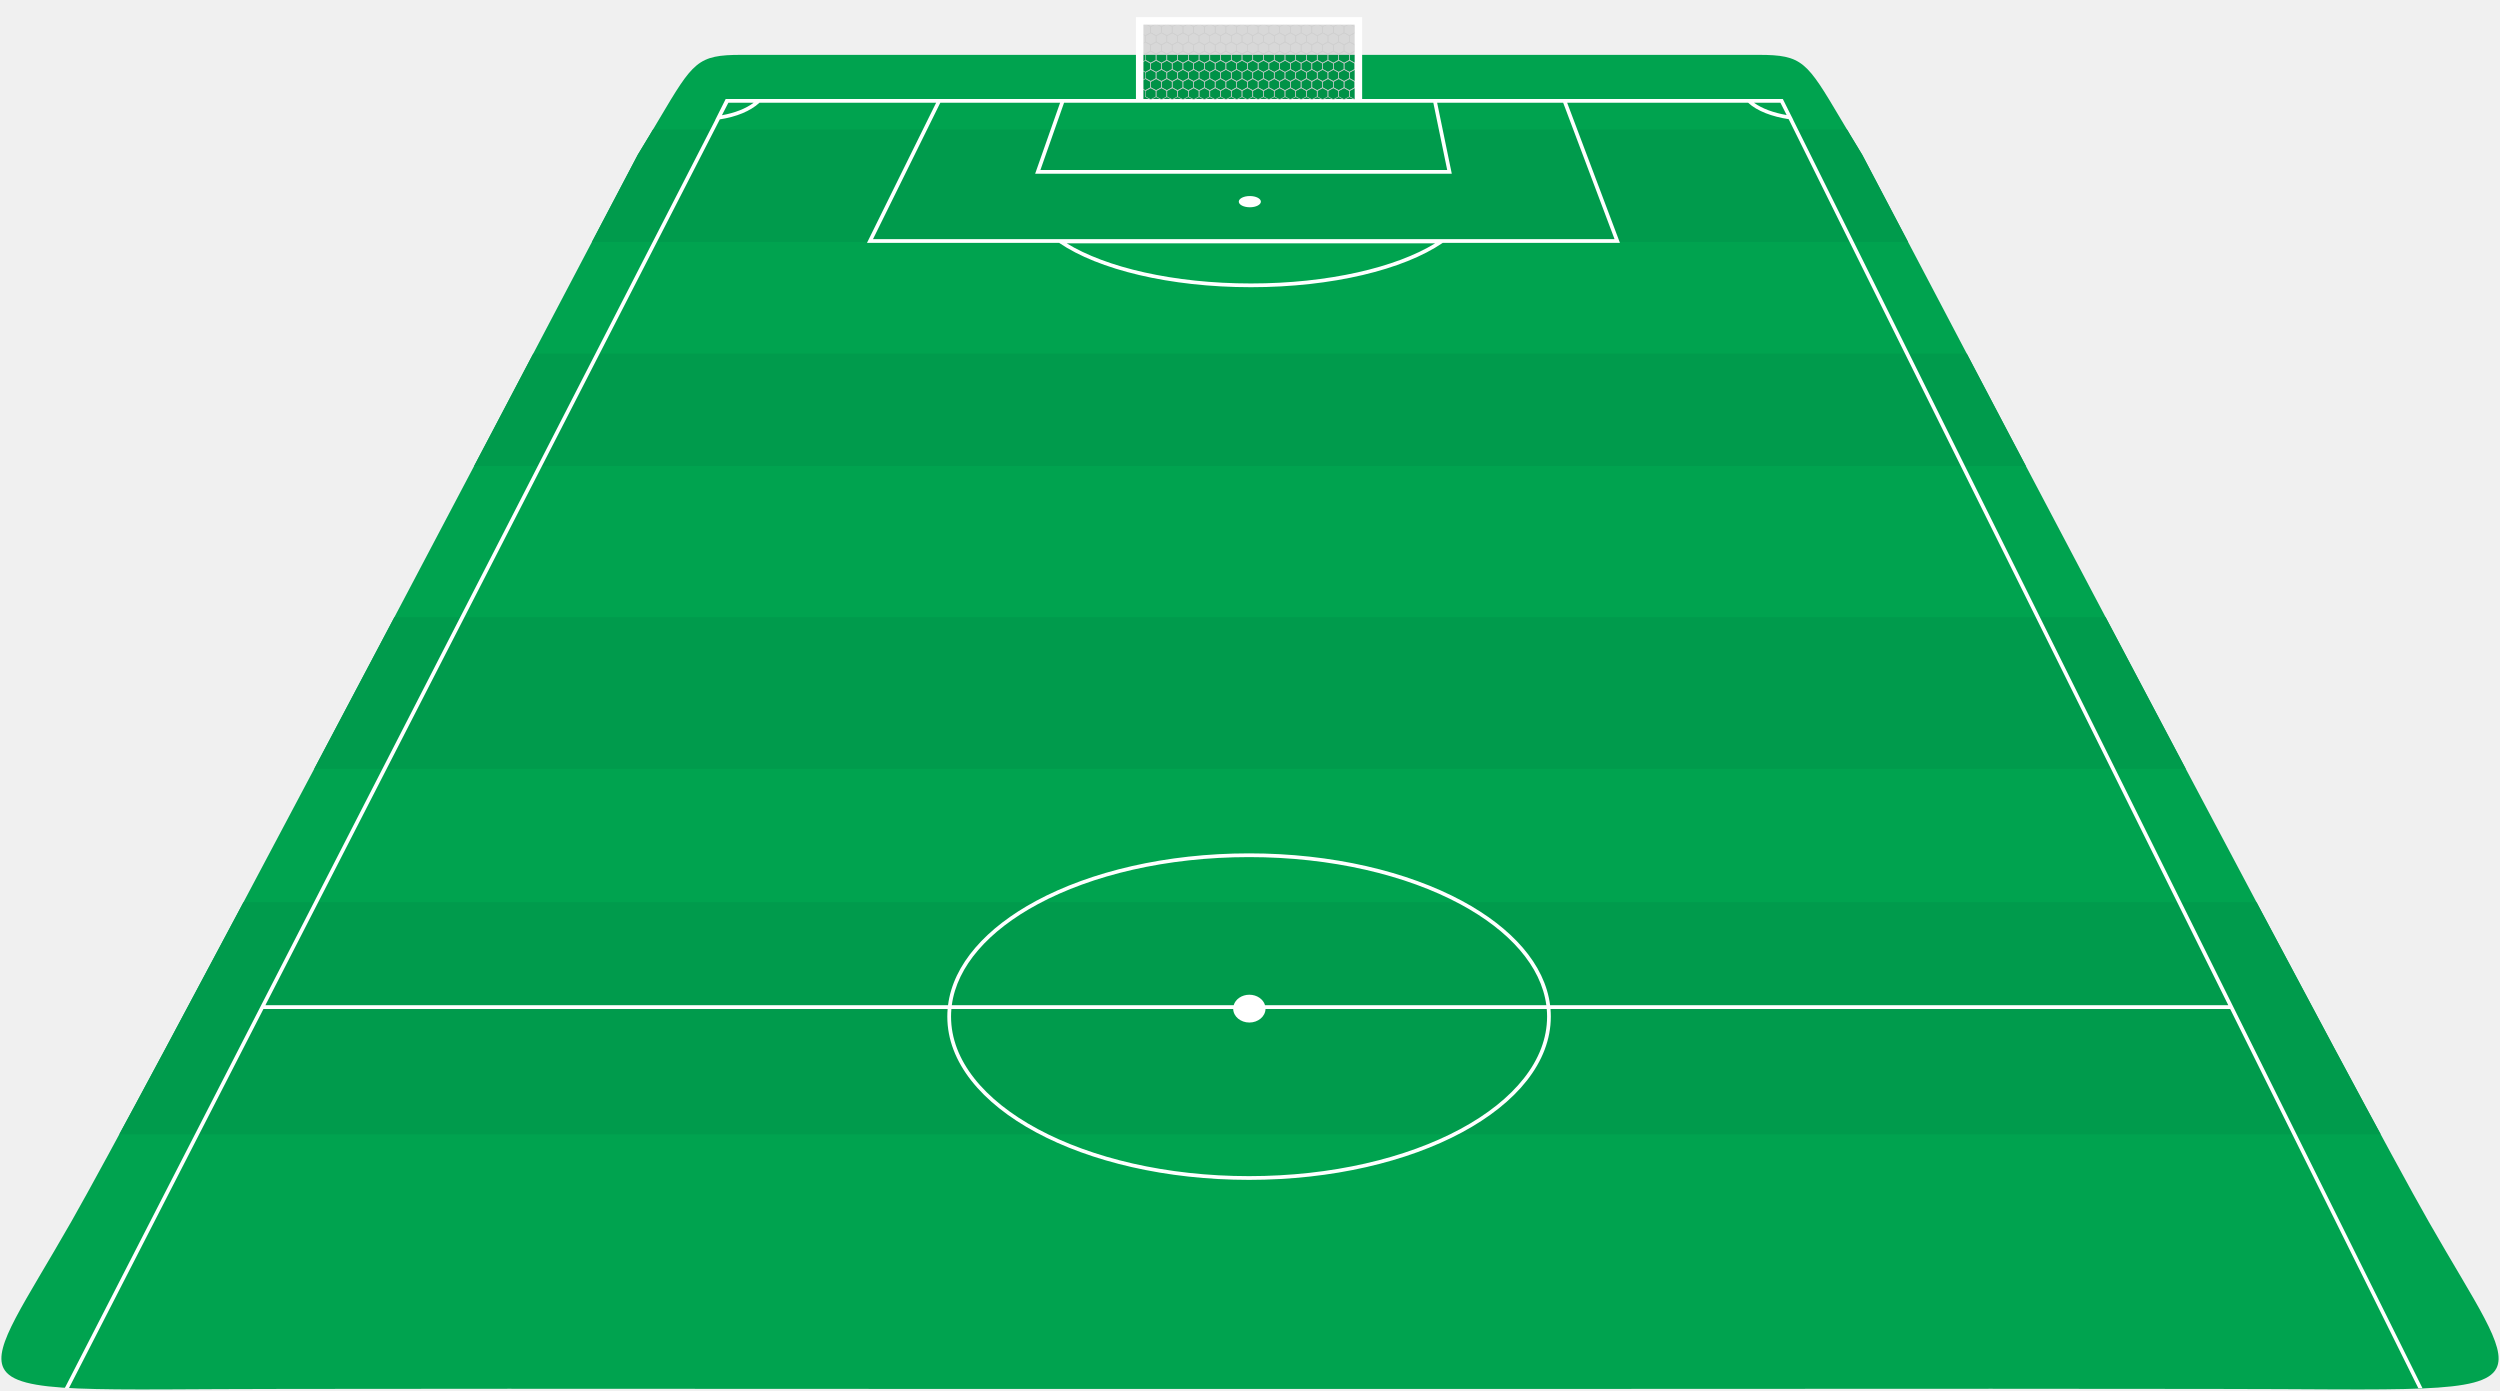
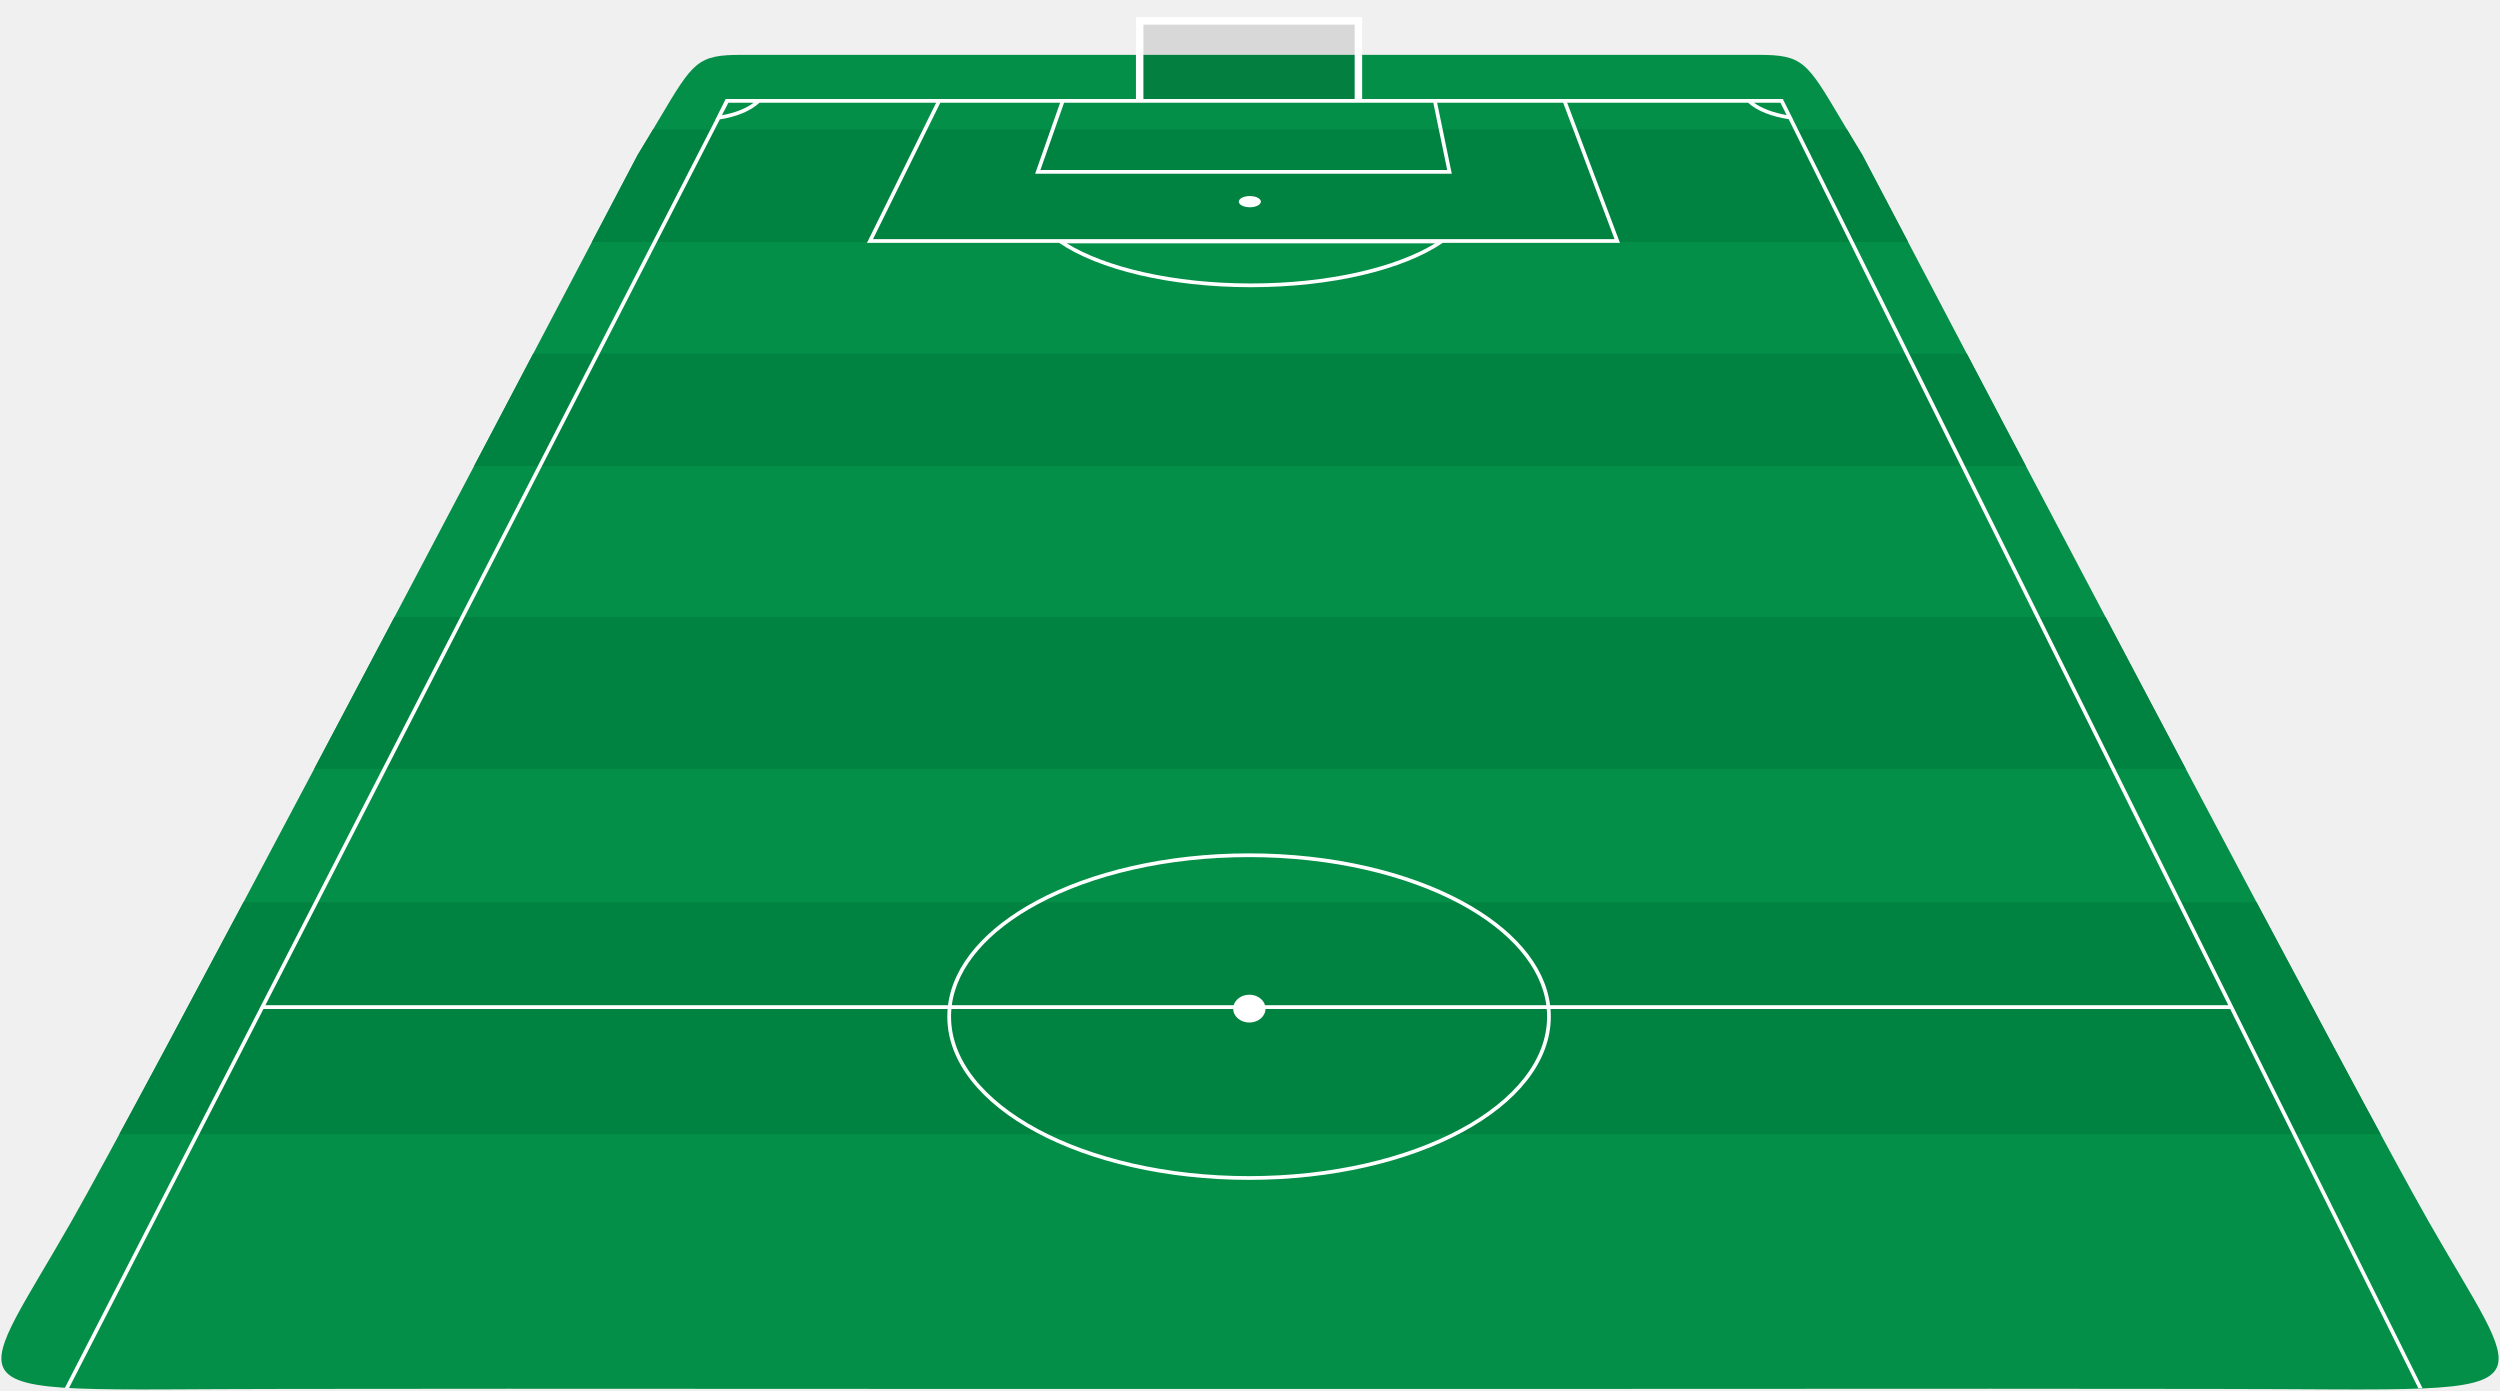
<svg xmlns="http://www.w3.org/2000/svg" width="1338" height="744" viewBox="0 0 1338 744" fill="none">
-   <path fill-rule="evenodd" clip-rule="evenodd" d="M1.872 732.216C-3.839 720.778 12.866 698.148 38.22 653.719C74.323 590.457 255.334 246.778 341.326 82.846C345.82 75.504 349.587 69.159 352.841 63.678C371.08 32.96 373.217 29.36 396.846 29.36H669H941.154C964.782 29.36 966.92 32.96 985.159 63.678C988.413 69.159 992.18 75.504 996.674 82.846C1082.67 246.778 1263.68 590.457 1299.78 653.719C1325.13 698.148 1341.84 720.778 1336.13 732.216C1329.03 746.43 1287.32 743.36 1184.57 743.36C1116.22 743.224 1023.78 743.27 922.009 743.32C841.107 743.36 754.302 743.403 669 743.36C583.698 743.403 496.893 743.36 415.99 743.32C314.216 743.27 221.782 743.224 153.431 743.36C50.682 743.36 8.968 746.43 1.872 732.216Z" fill="#00A34F" />
+   <path fill-rule="evenodd" clip-rule="evenodd" d="M1.872 732.216C-3.839 720.778 12.866 698.148 38.22 653.719C74.323 590.457 255.334 246.778 341.326 82.846C345.82 75.504 349.587 69.159 352.841 63.678C371.08 32.96 373.217 29.36 396.846 29.36H669H941.154C964.782 29.36 966.92 32.96 985.159 63.678C988.413 69.159 992.18 75.504 996.674 82.846C1082.67 246.778 1263.68 590.457 1299.78 653.719C1325.13 698.148 1341.84 720.778 1336.13 732.216C1329.03 746.43 1287.32 743.36 1184.57 743.36C1116.22 743.224 1023.78 743.27 922.009 743.32C841.107 743.36 754.302 743.403 669 743.36C583.698 743.403 496.893 743.36 415.99 743.32C314.216 743.27 221.782 743.224 153.431 743.36C50.682 743.36 8.968 746.43 1.872 732.216Z" fill="#038f47" />
  <mask id="mask0_1503_6356" style="mask-type:alpha" maskUnits="userSpaceOnUse" x="0" y="29" width="1338" height="715">
-     <path fill-rule="evenodd" clip-rule="evenodd" d="M1.872 732.216C-3.839 720.778 12.866 698.148 38.22 653.719C74.323 590.457 255.334 246.778 341.326 82.846C345.82 75.504 349.587 69.159 352.841 63.678C371.08 32.96 373.217 29.36 396.846 29.36H669H941.154C964.782 29.36 966.92 32.96 985.159 63.678C988.413 69.159 992.18 75.504 996.674 82.846C1082.67 246.778 1263.68 590.457 1299.78 653.719C1325.13 698.148 1341.84 720.778 1336.13 732.216C1329.03 746.43 1287.32 743.36 1184.57 743.36C1116.22 743.224 1023.78 743.27 922.009 743.32C841.107 743.36 754.302 743.403 669 743.36C583.698 743.403 496.893 743.36 415.99 743.32C314.216 743.27 221.782 743.224 153.431 743.36C50.682 743.36 8.968 746.43 1.872 732.216Z" fill="#00A34F" />
+     <path fill-rule="evenodd" clip-rule="evenodd" d="M1.872 732.216C-3.839 720.778 12.866 698.148 38.22 653.719C74.323 590.457 255.334 246.778 341.326 82.846C345.82 75.504 349.587 69.159 352.841 63.678C371.08 32.96 373.217 29.36 396.846 29.36H669H941.154C964.782 29.36 966.92 32.96 985.159 63.678C988.413 69.159 992.18 75.504 996.674 82.846C1082.67 246.778 1263.68 590.457 1299.78 653.719C1325.13 698.148 1341.84 720.778 1336.13 732.216C1329.03 746.43 1287.32 743.36 1184.57 743.36C1116.22 743.224 1023.78 743.27 922.009 743.32C841.107 743.36 754.302 743.403 669 743.36C583.698 743.403 496.893 743.36 415.99 743.32C314.216 743.27 221.782 743.224 153.431 743.36C50.682 743.36 8.968 746.43 1.872 732.216Z" fill="#038f47" />
  </mask>
  <g mask="url(#mask0_1503_6356)">
-     <rect x="-23" y="483" width="1422" height="124" fill="#009B4C" />
-     <rect x="-23" y="483" width="1422" height="124" fill="#009B4C" />
-     <rect x="96" y="330.36" width="1118" height="81" fill="#009B4C" />
-     <rect x="96" y="330.36" width="1118" height="81" fill="#009B4C" />
-     <rect x="96" y="189.36" width="1118" height="60" fill="#009B4C" />
-     <rect x="96" y="189.36" width="1118" height="60" fill="#009B4C" />
-     <rect x="96" y="69.36" width="1118" height="60" fill="#009B4C" />
-     <rect x="96" y="69.36" width="1118" height="60" fill="#009B4C" />
+     <rect x="-23" y="483" width="1422" height="124" fill="#008340" />
+     <rect x="-23" y="483" width="1422" height="124" fill="#008340" />
+     <rect x="96" y="330.36" width="1118" height="81" fill="#008340" />
+     <rect x="96" y="330.36" width="1118" height="81" fill="#008340" />
+     <rect x="96" y="189.36" width="1118" height="60" fill="#008340" />
+     <rect x="96" y="189.36" width="1118" height="60" fill="#008340" />
+     <rect x="96" y="69.36" width="1118" height="60" fill="#008340" />
+     <rect x="96" y="69.36" width="1118" height="60" fill="#008340" />
  </g>
  <g clip-path="url(#clip0_1503_6356)">
    <path fill-rule="evenodd" clip-rule="evenodd" d="M388.382 52.987H389H406.067H408.538L408.525 53H502H568.063H768.748H838H933.542L933.529 52.987H936H953.5H954.114L954.121 53H954.182L957.097 58.875L958.892 62.419L959.761 64.136L959.703 64.127L1300.01 750L1301 752H1298.77H32.248H30L31.026 750L382.815 64.243L382.751 64.252L383.606 62.542L388.106 53.54L388.382 52.987ZM955.311 59.775L956.203 61.573C949.199 60.355 943.015 58.118 938.761 55H952.892L955.311 59.775ZM935.616 55C940.48 59.507 948.485 62.435 957.297 63.778L1192.59 538H829.616C826.838 516.068 809.189 496.52 782.464 482.139C753.247 466.415 712.953 456.721 668.5 456.721C624.047 456.721 583.753 466.415 554.535 482.139C527.811 496.52 510.162 516.068 507.384 538H142.028L385.244 63.889C394.048 62.535 401.624 59.493 406.452 55H501.013L464.987 128L464 130H466.23H566.868L566.937 130.047C587.814 144.271 626 153.712 669.5 153.712C713 153.712 751.186 144.271 772.063 130.047L772.132 130H864.863H867L866.247 128L838.753 55H935.616ZM389.804 55L386.38 61.673C393.287 60.441 399.173 58.137 403.337 55H389.804ZM141.002 540L33.274 750H1297.78L1193.58 540H829.827C829.942 541.356 830 542.721 830 544.094C830 568.49 811.641 590.349 782.464 606.05C753.247 621.773 712.953 631.468 668.5 631.468C624.047 631.468 583.753 621.773 554.535 606.05C525.359 590.349 507 568.49 507 544.094C507 542.721 507.058 541.356 507.173 540H141.002ZM769.161 55H836.616L864.11 128H467.217L503.243 55H567.36L554.703 91L554 93H556.12H774.958H777L776.587 91L769.161 55ZM556.823 91L569.48 55H767.119L774.545 91H556.823ZM570.885 130.221C591.833 143.116 628.116 151.712 669.5 151.712C710.884 151.712 747.167 143.116 768.115 130.221H570.885ZM674.825 107.925C674.825 109.586 672.178 110.933 668.913 110.933C665.647 110.933 663 109.586 663 107.925C663 106.265 665.647 104.918 668.913 104.918C672.178 104.918 674.825 106.265 674.825 107.925ZM555.483 483.9C529.11 498.093 512.175 517.085 509.403 538H660.26C661.204 534.768 664.605 532.376 668.655 532.376C672.705 532.376 676.106 534.768 677.05 538H827.597C824.825 517.085 807.89 498.093 781.517 483.9C752.644 468.362 712.689 458.721 668.5 458.721C624.311 458.721 584.356 468.362 555.483 483.9ZM828 544.094C828 542.723 827.939 541.357 827.819 540H677.307C677.196 544.027 673.365 547.262 668.655 547.262C663.945 547.262 660.114 544.027 660.003 540H509.181C509.061 541.357 509 542.723 509 544.094C509 567.401 526.57 588.729 555.483 604.289C584.356 619.827 624.311 629.468 668.5 629.468C712.689 629.468 752.644 619.827 781.517 604.289C810.43 588.729 828 567.401 828 544.094Z" fill="white" />
  </g>
  <mask id="mask1_1503_6356" style="mask-type:alpha" maskUnits="userSpaceOnUse" x="371" y="0" width="595" height="44">
    <path d="M371 8.36C371 3.942 374.582 0.36 379 0.36H958C962.418 0.36 966 3.942 966 8.36V43.36H371V8.36Z" fill="url(#paint0_linear_1503_6356)" />
  </mask>
  <mask id="path-32-inside-1_1503_6356" fill="white">
    <path d="M371 8.36C371 3.942 374.582 0.36 379 0.36H958C962.418 0.36 966 3.942 966 8.36V43.36H371V8.36Z" />
  </mask>
  <path opacity="0.102" d="M609 11.088L609 53.016H727.898L726.93 11.088H609Z" fill="black" />
-   <path d="M612.982 12.926L615.705 14.414V17.391L612.982 18.879L610.259 17.391V14.414L612.982 12.926ZM612.982 12.562L609.956 14.232V17.573L612.982 19.243L616.008 17.573V14.232L612.982 12.562Z" fill="#CECECE" />
-   <path d="M618.732 12.926L621.455 14.414V17.391L618.732 18.879L616.009 17.391V14.414L618.732 12.926ZM618.732 12.562L615.706 14.232V17.573L618.732 19.243L621.758 17.573V14.232L618.732 12.562Z" fill="#CECECE" />
-   <path d="M624.481 12.926L627.204 14.414V17.391L624.481 18.879L621.758 17.391V14.414L624.481 12.926ZM624.481 12.562L621.455 14.232V17.573L624.481 19.243L627.507 17.573V14.232L624.481 12.562Z" fill="#CECECE" />
-   <path d="M630.23 12.926L632.953 14.414V17.391L630.23 18.879L627.507 17.391V14.414L630.23 12.926ZM630.23 12.562L627.204 14.232V17.573L630.23 19.243L633.256 17.573V14.232L630.23 12.562Z" fill="#CECECE" />
-   <path d="M635.979 12.926L638.702 14.414V17.391L635.979 18.879L633.256 17.391V14.414L635.979 12.926ZM635.979 12.562L632.953 14.232V17.573L635.979 19.243L639.005 17.573V14.232L635.979 12.562Z" fill="#CECECE" />
-   <path d="M641.729 12.926L644.452 14.414V17.391L641.729 18.879L639.006 17.391V14.414L641.729 12.926ZM641.729 12.562L638.703 14.232V17.573L641.729 19.243L644.755 17.573V14.232L641.729 12.562Z" fill="#CECECE" />
-   <path d="M647.478 12.926L650.201 14.414V17.391L647.478 18.879L644.755 17.391V14.414L647.478 12.926ZM647.478 12.562L644.452 14.232V17.573L647.478 19.243L650.504 17.573V14.232L647.478 12.562Z" fill="#CECECE" />
-   <path d="M653.228 12.926L655.951 14.414V17.391L653.228 18.879L650.505 17.391V14.414L653.228 12.926ZM653.228 12.562L650.202 14.232V17.573L653.228 19.243L656.254 17.573V14.232L653.228 12.562Z" fill="#CECECE" />
-   <path d="M658.977 12.926L661.701 14.414V17.391L658.977 18.879L656.254 17.391V14.414L658.977 12.926ZM658.977 12.562L655.951 14.232V17.573L658.977 19.243L662.003 17.573V14.232L658.977 12.562Z" fill="#CECECE" />
-   <path d="M664.726 12.926L667.45 14.414V17.391L664.726 18.879L662.003 17.391V14.414L664.726 12.926ZM664.726 12.562L661.7 14.232V17.573L664.726 19.243L667.752 17.573V14.232L664.726 12.562Z" fill="#CECECE" />
-   <path d="M670.476 12.926L673.2 14.414V17.391L670.476 18.879L667.753 17.391V14.414L670.476 12.926ZM670.476 12.562L667.45 14.232V17.573L670.476 19.243L673.502 17.573V14.232L670.476 12.562Z" fill="#CECECE" />
-   <path d="M676.225 12.926L678.949 14.414V17.391L676.225 18.879L673.502 17.391V14.414L676.225 12.926ZM676.225 12.562L673.199 14.232V17.573L676.225 19.243L679.251 17.573V14.232L676.225 12.562Z" fill="#CECECE" />
-   <path d="M681.974 12.926L684.698 14.414V17.391L681.974 18.879L679.251 17.391V14.414L681.974 12.926ZM681.974 12.562L678.948 14.232V17.573L681.974 19.243L685 17.573V14.232L681.974 12.562Z" fill="#CECECE" />
-   <path d="M687.723 12.926L690.447 14.414V17.391L687.723 18.879L685 17.391V14.414L687.723 12.926ZM687.723 12.562L684.697 14.232V17.573L687.723 19.243L690.749 17.573V14.232L687.723 12.562Z" fill="#CECECE" />
-   <path d="M693.473 12.926L696.197 14.414V17.391L693.473 18.879L690.75 17.391V14.414L693.473 12.926ZM693.473 12.562L690.447 14.232V17.573L693.473 19.243L696.499 17.573V14.232L693.473 12.562Z" fill="#CECECE" />
-   <path d="M699.222 12.926L701.946 14.414V17.391L699.222 18.879L696.499 17.391V14.414L699.222 12.926ZM699.222 12.562L696.196 14.232V17.573L699.222 19.243L702.248 17.573V14.232L699.222 12.562Z" fill="#CECECE" />
-   <path d="M704.971 12.926L707.695 14.414V17.391L704.971 18.879L702.248 17.391V14.414L704.971 12.926ZM704.971 12.562L701.945 14.232V17.573L704.971 19.243L707.997 17.573V14.232L704.971 12.562Z" fill="#CECECE" />
-   <path d="M710.721 12.926L713.445 14.414V17.391L710.721 18.879L707.998 17.391V14.414L710.721 12.926ZM710.721 12.562L707.695 14.232V17.573L710.721 19.243L713.747 17.573V14.232L710.721 12.562Z" fill="#CECECE" />
-   <path d="M716.47 12.926L719.194 14.414V17.391L716.47 18.879L713.747 17.391V14.414L716.47 12.926ZM716.47 12.562L713.444 14.232V17.573L716.47 19.243L719.496 17.573V14.232L716.47 12.562Z" fill="#CECECE" />
-   <path d="M722.22 12.926L724.944 14.414V17.391L722.22 18.879L719.497 17.391V14.414L722.22 12.926ZM722.22 12.562L719.194 14.232V17.573L722.22 19.243L725.246 17.573V14.232L722.22 12.562Z" fill="#CECECE" />
-   <path d="M615.857 17.785L618.58 19.274V22.25L615.857 23.738L613.134 22.25V19.274L615.857 17.785ZM615.857 17.451L612.831 19.122V22.463L615.857 24.133L618.883 22.463V19.122L615.857 17.451Z" fill="#CECECE" />
-   <path d="M621.607 17.785L624.33 19.274V22.25L621.607 23.738L618.884 22.25V19.274L621.607 17.785ZM621.607 17.451L618.581 19.122V22.463L621.607 24.133L624.633 22.463V19.122L621.607 17.451Z" fill="#CECECE" />
-   <path d="M627.356 17.785L630.079 19.274V22.25L627.356 23.738L624.633 22.25V19.274L627.356 17.785ZM627.356 17.451L624.33 19.122V22.463L627.356 24.133L630.382 22.463V19.122L627.356 17.451Z" fill="#CECECE" />
-   <path d="M633.105 17.785L635.828 19.274V22.25L633.105 23.738L630.382 22.25V19.274L633.105 17.785ZM633.105 17.451L630.079 19.122V22.463L633.105 24.133L636.131 22.463V19.122L633.105 17.451Z" fill="#CECECE" />
-   <path d="M638.855 17.785L641.578 19.274V22.25L638.855 23.738L636.132 22.25V19.274L638.855 17.785ZM638.855 17.451L635.829 19.122V22.463L638.855 24.133L641.881 22.463V19.122L638.855 17.451Z" fill="#CECECE" />
-   <path d="M644.604 17.785L647.327 19.274V22.25L644.604 23.738L641.881 22.25V19.274L644.604 17.785ZM644.604 17.451L641.578 19.122V22.463L644.604 24.133L647.63 22.463V19.122L644.604 17.451Z" fill="#CECECE" />
-   <path d="M650.353 17.785L653.076 19.274V22.25L650.353 23.738L647.63 22.25V19.274L650.353 17.785ZM650.353 17.451L647.327 19.122V22.463L650.353 24.133L653.379 22.463V19.122L650.353 17.451Z" fill="#CECECE" />
-   <path d="M656.103 17.785L658.826 19.274V22.25L656.103 23.738L653.38 22.25V19.274L656.103 17.785ZM656.103 17.451L653.077 19.122V22.463L656.103 24.133L659.129 22.463V19.122L656.103 17.451Z" fill="#CECECE" />
-   <path d="M661.852 17.785L664.576 19.274V22.25L661.852 23.738L659.129 22.25V19.274L661.852 17.785ZM661.852 17.451L658.826 19.122V22.463L661.852 24.133L664.878 22.463V19.122L661.852 17.451Z" fill="#CECECE" />
-   <path d="M667.601 17.785L670.325 19.274V22.25L667.601 23.738L664.878 22.25V19.274L667.601 17.785ZM667.601 17.451L664.575 19.122V22.463L667.601 24.133L670.627 22.463V19.122L667.601 17.451Z" fill="#CECECE" />
-   <path d="M673.351 17.785L676.075 19.274V22.25L673.351 23.738L670.628 22.25V19.274L673.351 17.785ZM673.351 17.451L670.325 19.122V22.463L673.351 24.133L676.377 22.463V19.122L673.351 17.451Z" fill="#CECECE" />
-   <path d="M679.1 17.785L681.824 19.274V22.25L679.1 23.738L676.377 22.25V19.274L679.1 17.785ZM679.1 17.451L676.074 19.122V22.463L679.1 24.133L682.126 22.463V19.122L679.1 17.451Z" fill="#CECECE" />
-   <path d="M684.849 17.785L687.573 19.274V22.25L684.849 23.738L682.126 22.25V19.274L684.849 17.785ZM684.849 17.451L681.823 19.122V22.463L684.849 24.133L687.875 22.463V19.122L684.849 17.451Z" fill="#CECECE" />
-   <path d="M690.599 17.785L693.323 19.274V22.25L690.599 23.738L687.876 22.25V19.274L690.599 17.785ZM690.599 17.451L687.573 19.122V22.463L690.599 24.133L693.625 22.463V19.122L690.599 17.451Z" fill="#CECECE" />
-   <path d="M696.348 17.785L699.072 19.274V22.25L696.348 23.738L693.625 22.25V19.274L696.348 17.785ZM696.348 17.451L693.322 19.122V22.463L696.348 24.133L699.374 22.463V19.122L696.348 17.451Z" fill="#CECECE" />
-   <path d="M702.097 17.785L704.821 19.274V22.25L702.097 23.738L699.374 22.25V19.274L702.097 17.785ZM702.097 17.451L699.071 19.122V22.463L702.097 24.133L705.123 22.463V19.122L702.097 17.451Z" fill="#CECECE" />
-   <path d="M707.847 17.785L710.571 19.274V22.25L707.847 23.738L705.124 22.25V19.274L707.847 17.785ZM707.847 17.451L704.821 19.122V22.463L707.847 24.133L710.873 22.463V19.122L707.847 17.451Z" fill="#CECECE" />
-   <path d="M713.596 17.785L716.32 19.274V22.25L713.596 23.738L710.873 22.25V19.274L713.596 17.785ZM713.596 17.451L710.57 19.122V22.463L713.596 24.133L716.622 22.463V19.122L713.596 17.451Z" fill="#CECECE" />
-   <path d="M719.346 17.785L722.07 19.274V22.25L719.346 23.738L716.623 22.25V19.274L719.346 17.785ZM719.346 17.451L716.32 19.122V22.463L719.346 24.133L722.372 22.463V19.122L719.346 17.451Z" fill="#CECECE" />
-   <path d="M725.095 17.785L727.819 19.274V22.25L725.095 23.738L722.372 22.25V19.274L725.095 17.785ZM725.095 17.451L722.069 19.122V22.463L725.095 24.133L728.121 22.463V19.122L725.095 17.451Z" fill="#CECECE" />
-   <path d="M612.982 22.706L615.705 24.194V27.17L612.982 28.659L610.259 27.17V24.194L612.982 22.706ZM612.982 22.372L609.956 24.042V27.383L612.982 29.053L616.008 27.383V24.042L612.982 22.372Z" fill="#CECECE" />
-   <path d="M618.732 22.706L621.455 24.194V27.17L618.732 28.659L616.009 27.17V24.194L618.732 22.706ZM618.732 22.372L615.706 24.042V27.383L618.732 29.053L621.758 27.383V24.042L618.732 22.372Z" fill="#CECECE" />
-   <path d="M624.481 22.706L627.204 24.194V27.17L624.481 28.659L621.758 27.17V24.194L624.481 22.706ZM624.481 22.372L621.455 24.042V27.383L624.481 29.053L627.507 27.383V24.042L624.481 22.372Z" fill="#CECECE" />
-   <path d="M630.23 22.706L632.953 24.194V27.17L630.23 28.659L627.507 27.17V24.194L630.23 22.706ZM630.23 22.372L627.204 24.042V27.383L630.23 29.053L633.256 27.383V24.042L630.23 22.372Z" fill="#CECECE" />
-   <path d="M635.979 22.706L638.702 24.194V27.17L635.979 28.659L633.256 27.17V24.194L635.979 22.706ZM635.979 22.372L632.953 24.042V27.383L635.979 29.053L639.005 27.383V24.042L635.979 22.372Z" fill="#CECECE" />
-   <path d="M641.729 22.706L644.452 24.194V27.17L641.729 28.659L639.006 27.17V24.194L641.729 22.706ZM641.729 22.372L638.703 24.042V27.383L641.729 29.053L644.755 27.383V24.042L641.729 22.372Z" fill="#CECECE" />
-   <path d="M647.478 22.706L650.201 24.194V27.17L647.478 28.659L644.755 27.17V24.194L647.478 22.706ZM647.478 22.372L644.452 24.042V27.383L647.478 29.053L650.504 27.383V24.042L647.478 22.372Z" fill="#CECECE" />
-   <path d="M653.228 22.706L655.951 24.194V27.17L653.228 28.659L650.505 27.17V24.194L653.228 22.706ZM653.228 22.372L650.202 24.042V27.383L653.228 29.053L656.254 27.383V24.042L653.228 22.372Z" fill="#CECECE" />
-   <path d="M658.977 22.706L661.701 24.194V27.17L658.977 28.659L656.254 27.17V24.194L658.977 22.706ZM658.977 22.372L655.951 24.042V27.383L658.977 29.053L662.003 27.383V24.042L658.977 22.372Z" fill="#CECECE" />
-   <path d="M664.726 22.706L667.45 24.194V27.17L664.726 28.659L662.003 27.17V24.194L664.726 22.706ZM664.726 22.372L661.7 24.042V27.383L664.726 29.053L667.752 27.383V24.042L664.726 22.372Z" fill="#CECECE" />
-   <path d="M670.476 22.706L673.2 24.194V27.17L670.476 28.659L667.753 27.17V24.194L670.476 22.706ZM670.476 22.372L667.45 24.042V27.383L670.476 29.053L673.502 27.383V24.042L670.476 22.372Z" fill="#CECECE" />
-   <path d="M676.225 22.706L678.949 24.194V27.17L676.225 28.659L673.502 27.17V24.194L676.225 22.706ZM676.225 22.372L673.199 24.042V27.383L676.225 29.053L679.251 27.383V24.042L676.225 22.372Z" fill="#CECECE" />
-   <path d="M681.974 22.706L684.698 24.194V27.17L681.974 28.659L679.251 27.17V24.194L681.974 22.706ZM681.974 22.372L678.948 24.042V27.383L681.974 29.053L685 27.383V24.042L681.974 22.372Z" fill="#CECECE" />
-   <path d="M687.723 22.706L690.447 24.194V27.17L687.723 28.659L685 27.17V24.194L687.723 22.706ZM687.723 22.372L684.697 24.042V27.383L687.723 29.053L690.749 27.383V24.042L687.723 22.372Z" fill="#CECECE" />
-   <path d="M693.473 22.706L696.197 24.194V27.17L693.473 28.659L690.75 27.17V24.194L693.473 22.706ZM693.473 22.372L690.447 24.042V27.383L693.473 29.053L696.499 27.383V24.042L693.473 22.372Z" fill="#CECECE" />
-   <path d="M699.222 22.706L701.946 24.194V27.17L699.222 28.659L696.499 27.17V24.194L699.222 22.706ZM699.222 22.372L696.196 24.042V27.383L699.222 29.053L702.248 27.383V24.042L699.222 22.372Z" fill="#CECECE" />
-   <path d="M704.971 22.706L707.695 24.194V27.17L704.971 28.659L702.248 27.17V24.194L704.971 22.706ZM704.971 22.372L701.945 24.042V27.383L704.971 29.053L707.997 27.383V24.042L704.971 22.372Z" fill="#CECECE" />
-   <path d="M710.721 22.706L713.445 24.194V27.17L710.721 28.659L707.998 27.17V24.194L710.721 22.706ZM710.721 22.372L707.695 24.042V27.383L710.721 29.053L713.747 27.383V24.042L710.721 22.372Z" fill="#CECECE" />
-   <path d="M716.47 22.706L719.194 24.194V27.17L716.47 28.659L713.747 27.17V24.194L716.47 22.706ZM716.47 22.372L713.444 24.042V27.383L716.47 29.053L719.496 27.383V24.042L716.47 22.372Z" fill="#CECECE" />
-   <path d="M722.22 22.706L724.944 24.194V27.17L722.22 28.659L719.497 27.17V24.194L722.22 22.706ZM722.22 22.372L719.194 24.042V27.383L722.22 29.053L725.246 27.383V24.042L722.22 22.372Z" fill="#CECECE" />
-   <path d="M615.857 27.595L618.58 29.084V32.06L615.857 33.548L613.134 32.06V29.084L615.857 27.595ZM615.857 27.231L612.831 28.901V32.242L615.857 33.913L618.883 32.242V28.901L615.857 27.231Z" fill="#CECECE" />
-   <path d="M621.607 27.595L624.33 29.084V32.06L621.607 33.548L618.884 32.06V29.084L621.607 27.595ZM621.607 27.231L618.581 28.901V32.242L621.607 33.913L624.633 32.242V28.901L621.607 27.231Z" fill="#CECECE" />
-   <path d="M627.356 27.595L630.079 29.084V32.06L627.356 33.548L624.633 32.06V29.084L627.356 27.595ZM627.356 27.231L624.33 28.901V32.242L627.356 33.913L630.382 32.242V28.901L627.356 27.231Z" fill="#CECECE" />
-   <path d="M633.105 27.595L635.828 29.084V32.06L633.105 33.548L630.382 32.06V29.084L633.105 27.595ZM633.105 27.231L630.079 28.901V32.242L633.105 33.913L636.131 32.242V28.901L633.105 27.231Z" fill="#CECECE" />
-   <path d="M638.855 27.595L641.578 29.084V32.06L638.855 33.548L636.132 32.06V29.084L638.855 27.595ZM638.855 27.231L635.829 28.901V32.242L638.855 33.913L641.881 32.242V28.901L638.855 27.231Z" fill="#CECECE" />
-   <path d="M644.604 27.595L647.327 29.084V32.06L644.604 33.548L641.881 32.06V29.084L644.604 27.595ZM644.604 27.231L641.578 28.901V32.242L644.604 33.913L647.63 32.242V28.901L644.604 27.231Z" fill="#CECECE" />
-   <path d="M650.353 27.595L653.076 29.084V32.06L650.353 33.548L647.63 32.06V29.084L650.353 27.595ZM650.353 27.231L647.327 28.901V32.242L650.353 33.913L653.379 32.242V28.901L650.353 27.231Z" fill="#CECECE" />
-   <path d="M656.103 27.595L658.826 29.084V32.06L656.103 33.548L653.38 32.06V29.084L656.103 27.595ZM656.103 27.231L653.077 28.901V32.242L656.103 33.913L659.129 32.242V28.901L656.103 27.231Z" fill="#CECECE" />
-   <path d="M661.852 27.595L664.576 29.084V32.06L661.852 33.548L659.129 32.06V29.084L661.852 27.595ZM661.852 27.231L658.826 28.901V32.242L661.852 33.913L664.878 32.242V28.901L661.852 27.231Z" fill="#CECECE" />
-   <path d="M667.601 27.595L670.325 29.084V32.06L667.601 33.548L664.878 32.06V29.084L667.601 27.595ZM667.601 27.231L664.575 28.901V32.242L667.601 33.913L670.627 32.242V28.901L667.601 27.231Z" fill="#CECECE" />
-   <path d="M673.351 27.595L676.075 29.084V32.06L673.351 33.548L670.628 32.06V29.084L673.351 27.595ZM673.351 27.231L670.325 28.901V32.242L673.351 33.913L676.377 32.242V28.901L673.351 27.231Z" fill="#CECECE" />
-   <path d="M679.1 27.595L681.824 29.084V32.06L679.1 33.548L676.377 32.06V29.084L679.1 27.595ZM679.1 27.231L676.074 28.901V32.242L679.1 33.913L682.126 32.242V28.901L679.1 27.231Z" fill="#CECECE" />
-   <path d="M684.849 27.595L687.573 29.084V32.06L684.849 33.548L682.126 32.06V29.084L684.849 27.595ZM684.849 27.231L681.823 28.901V32.242L684.849 33.913L687.875 32.242V28.901L684.849 27.231Z" fill="#CECECE" />
-   <path d="M690.599 27.595L693.323 29.084V32.06L690.599 33.548L687.876 32.06V29.084L690.599 27.595ZM690.599 27.231L687.573 28.901V32.242L690.599 33.913L693.625 32.242V28.901L690.599 27.231Z" fill="#CECECE" />
-   <path d="M696.348 27.595L699.072 29.084V32.06L696.348 33.548L693.625 32.06V29.084L696.348 27.595ZM696.348 27.231L693.322 28.901V32.242L696.348 33.913L699.374 32.242V28.901L696.348 27.231Z" fill="#CECECE" />
-   <path d="M702.097 27.595L704.821 29.084V32.06L702.097 33.548L699.374 32.06V29.084L702.097 27.595ZM702.097 27.231L699.071 28.901V32.242L702.097 33.913L705.123 32.242V28.901L702.097 27.231Z" fill="#CECECE" />
-   <path d="M707.847 27.595L710.571 29.084V32.06L707.847 33.548L705.124 32.06V29.084L707.847 27.595ZM707.847 27.231L704.821 28.901V32.242L707.847 33.913L710.873 32.242V28.901L707.847 27.231Z" fill="#CECECE" />
-   <path d="M713.596 27.595L716.32 29.084V32.06L713.596 33.548L710.873 32.06V29.084L713.596 27.595ZM713.596 27.231L710.57 28.901V32.242L713.596 33.913L716.622 32.242V28.901L713.596 27.231Z" fill="#CECECE" />
-   <path d="M719.346 27.595L722.07 29.084V32.06L719.346 33.548L716.623 32.06V29.084L719.346 27.595ZM719.346 27.231L716.32 28.901V32.242L719.346 33.913L722.372 32.242V28.901L719.346 27.231Z" fill="#CECECE" />
-   <path d="M725.095 27.595L727.819 29.084V32.06L725.095 33.548L722.372 32.06V29.084L725.095 27.595ZM725.095 27.231L722.069 28.901V32.242L725.095 33.913L728.121 32.242V28.901L725.095 27.231Z" fill="#CECECE" />
-   <path d="M612.982 32.516L615.705 34.004V36.98L612.982 38.468L610.259 36.98V34.004L612.982 32.516ZM612.982 32.151L609.956 33.822V37.162L612.982 38.833L616.008 37.162V33.822L612.982 32.151Z" fill="#CECECE" />
-   <path d="M618.732 32.516L621.455 34.004V36.98L618.732 38.468L616.009 36.98V34.004L618.732 32.516ZM618.732 32.151L615.706 33.822V37.162L618.732 38.833L621.758 37.162V33.822L618.732 32.151Z" fill="#CECECE" />
-   <path d="M624.481 32.516L627.204 34.004V36.98L624.481 38.468L621.758 36.98V34.004L624.481 32.516ZM624.481 32.151L621.455 33.822V37.162L624.481 38.833L627.507 37.162V33.822L624.481 32.151Z" fill="#CECECE" />
-   <path d="M630.23 32.516L632.953 34.004V36.98L630.23 38.468L627.507 36.98V34.004L630.23 32.516ZM630.23 32.151L627.204 33.822V37.162L630.23 38.833L633.256 37.162V33.822L630.23 32.151Z" fill="#CECECE" />
-   <path d="M635.979 32.516L638.702 34.004V36.98L635.979 38.468L633.256 36.98V34.004L635.979 32.516ZM635.979 32.151L632.953 33.822V37.162L635.979 38.833L639.005 37.162V33.822L635.979 32.151Z" fill="#CECECE" />
-   <path d="M641.729 32.516L644.452 34.004V36.98L641.729 38.468L639.006 36.98V34.004L641.729 32.516ZM641.729 32.151L638.703 33.822V37.162L641.729 38.833L644.755 37.162V33.822L641.729 32.151Z" fill="#CECECE" />
-   <path d="M647.478 32.516L650.201 34.004V36.98L647.478 38.468L644.755 36.98V34.004L647.478 32.516ZM647.478 32.151L644.452 33.822V37.162L647.478 38.833L650.504 37.162V33.822L647.478 32.151Z" fill="#CECECE" />
-   <path d="M653.228 32.516L655.951 34.004V36.98L653.228 38.468L650.505 36.98V34.004L653.228 32.516ZM653.228 32.151L650.202 33.822V37.162L653.228 38.833L656.254 37.162V33.822L653.228 32.151Z" fill="#CECECE" />
-   <path d="M658.977 32.516L661.701 34.004V36.98L658.977 38.468L656.254 36.98V34.004L658.977 32.516ZM658.977 32.151L655.951 33.822V37.162L658.977 38.833L662.003 37.162V33.822L658.977 32.151Z" fill="#CECECE" />
-   <path d="M664.726 32.516L667.45 34.004V36.98L664.726 38.468L662.003 36.98V34.004L664.726 32.516ZM664.726 32.151L661.7 33.822V37.162L664.726 38.833L667.752 37.162V33.822L664.726 32.151Z" fill="#CECECE" />
-   <path d="M670.476 32.516L673.2 34.004V36.98L670.476 38.468L667.753 36.98V34.004L670.476 32.516ZM670.476 32.151L667.45 33.822V37.162L670.476 38.833L673.502 37.162V33.822L670.476 32.151Z" fill="#CECECE" />
-   <path d="M676.225 32.516L678.949 34.004V36.98L676.225 38.468L673.502 36.98V34.004L676.225 32.516ZM676.225 32.151L673.199 33.822V37.162L676.225 38.833L679.251 37.162V33.822L676.225 32.151Z" fill="#CECECE" />
-   <path d="M681.974 32.516L684.698 34.004V36.98L681.974 38.468L679.251 36.98V34.004L681.974 32.516ZM681.974 32.151L678.948 33.822V37.162L681.974 38.833L685 37.162V33.822L681.974 32.151Z" fill="#CECECE" />
-   <path d="M687.723 32.516L690.447 34.004V36.98L687.723 38.468L685 36.98V34.004L687.723 32.516ZM687.723 32.151L684.697 33.822V37.162L687.723 38.833L690.749 37.162V33.822L687.723 32.151Z" fill="#CECECE" />
-   <path d="M693.473 32.516L696.197 34.004V36.98L693.473 38.468L690.75 36.98V34.004L693.473 32.516ZM693.473 32.151L690.447 33.822V37.162L693.473 38.833L696.499 37.162V33.822L693.473 32.151Z" fill="#CECECE" />
-   <path d="M699.222 32.516L701.946 34.004V36.98L699.222 38.468L696.499 36.98V34.004L699.222 32.516ZM699.222 32.151L696.196 33.822V37.162L699.222 38.833L702.248 37.162V33.822L699.222 32.151Z" fill="#CECECE" />
-   <path d="M704.971 32.516L707.695 34.004V36.98L704.971 38.468L702.248 36.98V34.004L704.971 32.516ZM704.971 32.151L701.945 33.822V37.162L704.971 38.833L707.997 37.162V33.822L704.971 32.151Z" fill="#CECECE" />
-   <path d="M710.721 32.516L713.445 34.004V36.98L710.721 38.468L707.998 36.98V34.004L710.721 32.516ZM710.721 32.151L707.695 33.822V37.162L710.721 38.833L713.747 37.162V33.822L710.721 32.151Z" fill="#CECECE" />
-   <path d="M716.47 32.516L719.194 34.004V36.98L716.47 38.468L713.747 36.98V34.004L716.47 32.516ZM716.47 32.151L713.444 33.822V37.162L716.47 38.833L719.496 37.162V33.822L716.47 32.151Z" fill="#CECECE" />
-   <path d="M722.22 32.516L724.944 34.004V36.98L722.22 38.468L719.497 36.98V34.004L722.22 32.516ZM722.22 32.151L719.194 33.822V37.162L722.22 38.833L725.246 37.162V33.822L722.22 32.151Z" fill="#CECECE" />
-   <path d="M615.857 37.375L618.58 38.863V41.84L615.857 43.328L613.134 41.84V38.863L615.857 37.375ZM615.857 37.041L612.831 38.711V42.052L615.857 43.723L618.883 42.052V38.711L615.857 37.041Z" fill="#CECECE" />
-   <path d="M621.607 37.375L624.33 38.863V41.84L621.607 43.328L618.884 41.84V38.863L621.607 37.375ZM621.607 37.041L618.581 38.711V42.052L621.607 43.723L624.633 42.052V38.711L621.607 37.041Z" fill="#CECECE" />
-   <path d="M627.356 37.375L630.079 38.863V41.84L627.356 43.328L624.633 41.84V38.863L627.356 37.375ZM627.356 37.041L624.33 38.711V42.052L627.356 43.723L630.382 42.052V38.711L627.356 37.041Z" fill="#CECECE" />
-   <path d="M633.105 37.375L635.828 38.863V41.84L633.105 43.328L630.382 41.84V38.863L633.105 37.375ZM633.105 37.041L630.079 38.711V42.052L633.105 43.723L636.131 42.052V38.711L633.105 37.041Z" fill="#CECECE" />
-   <path d="M638.855 37.375L641.578 38.863V41.84L638.855 43.328L636.132 41.84V38.863L638.855 37.375ZM638.855 37.041L635.829 38.711V42.052L638.855 43.723L641.881 42.052V38.711L638.855 37.041Z" fill="#CECECE" />
-   <path d="M644.604 37.375L647.327 38.863V41.84L644.604 43.328L641.881 41.84V38.863L644.604 37.375ZM644.604 37.041L641.578 38.711V42.052L644.604 43.723L647.63 42.052V38.711L644.604 37.041Z" fill="#CECECE" />
-   <path d="M650.353 37.375L653.076 38.863V41.84L650.353 43.328L647.63 41.84V38.863L650.353 37.375ZM650.353 37.041L647.327 38.711V42.052L650.353 43.723L653.379 42.052V38.711L650.353 37.041Z" fill="#CECECE" />
-   <path d="M656.103 37.375L658.826 38.863V41.84L656.103 43.328L653.38 41.84V38.863L656.103 37.375ZM656.103 37.041L653.077 38.711V42.052L656.103 43.723L659.129 42.052V38.711L656.103 37.041Z" fill="#CECECE" />
-   <path d="M661.852 37.375L664.576 38.863V41.84L661.852 43.328L659.129 41.84V38.863L661.852 37.375ZM661.852 37.041L658.826 38.711V42.052L661.852 43.723L664.878 42.052V38.711L661.852 37.041Z" fill="#CECECE" />
-   <path d="M667.601 37.375L670.325 38.863V41.84L667.601 43.328L664.878 41.84V38.863L667.601 37.375ZM667.601 37.041L664.575 38.711V42.052L667.601 43.723L670.627 42.052V38.711L667.601 37.041Z" fill="#CECECE" />
-   <path d="M673.351 37.375L676.075 38.863V41.84L673.351 43.328L670.628 41.84V38.863L673.351 37.375ZM673.351 37.041L670.325 38.711V42.052L673.351 43.723L676.377 42.052V38.711L673.351 37.041Z" fill="#CECECE" />
-   <path d="M679.1 37.375L681.824 38.863V41.84L679.1 43.328L676.377 41.84V38.863L679.1 37.375ZM679.1 37.041L676.074 38.711V42.052L679.1 43.723L682.126 42.052V38.711L679.1 37.041Z" fill="#CECECE" />
-   <path d="M684.849 37.375L687.573 38.863V41.84L684.849 43.328L682.126 41.84V38.863L684.849 37.375ZM684.849 37.041L681.823 38.711V42.052L684.849 43.723L687.875 42.052V38.711L684.849 37.041Z" fill="#CECECE" />
-   <path d="M690.599 37.375L693.323 38.863V41.84L690.599 43.328L687.876 41.84V38.863L690.599 37.375ZM690.599 37.041L687.573 38.711V42.052L690.599 43.723L693.625 42.052V38.711L690.599 37.041Z" fill="#CECECE" />
-   <path d="M696.348 37.375L699.072 38.863V41.84L696.348 43.328L693.625 41.84V38.863L696.348 37.375ZM696.348 37.041L693.322 38.711V42.052L696.348 43.723L699.374 42.052V38.711L696.348 37.041Z" fill="#CECECE" />
-   <path d="M702.097 37.375L704.821 38.863V41.84L702.097 43.328L699.374 41.84V38.863L702.097 37.375ZM702.097 37.041L699.071 38.711V42.052L702.097 43.723L705.123 42.052V38.711L702.097 37.041Z" fill="#CECECE" />
-   <path d="M707.847 37.375L710.571 38.863V41.84L707.847 43.328L705.124 41.84V38.863L707.847 37.375ZM707.847 37.041L704.821 38.711V42.052L707.847 43.723L710.873 42.052V38.711L707.847 37.041Z" fill="#CECECE" />
-   <path d="M713.596 37.375L716.32 38.863V41.84L713.596 43.328L710.873 41.84V38.863L713.596 37.375ZM713.596 37.041L710.57 38.711V42.052L713.596 43.723L716.622 42.052V38.711L713.596 37.041Z" fill="#CECECE" />
-   <path d="M719.346 37.375L722.07 38.863V41.84L719.346 43.328L716.623 41.84V38.863L719.346 37.375ZM719.346 37.041L716.32 38.711V42.052L719.346 43.723L722.372 42.052V38.711L719.346 37.041Z" fill="#CECECE" />
-   <path d="M725.095 37.375L727.819 38.863V41.84L725.095 43.328L722.372 41.84V38.863L725.095 37.375ZM725.095 37.041L722.069 38.711V42.052L725.095 43.723L728.121 42.052V38.711L725.095 37.041Z" fill="#CECECE" />
-   <path d="M612.982 42.295L615.705 43.783V46.76L612.982 48.248L610.259 46.76V43.814L612.982 42.295ZM612.982 41.961L609.956 43.632V46.972L612.982 48.643L616.008 46.972V43.632L612.982 41.961Z" fill="#CECECE" />
-   <path d="M618.732 42.295L621.455 43.783V46.76L618.732 48.248L616.009 46.76V43.814L618.732 42.295ZM618.732 41.961L615.706 43.632V46.972L618.732 48.643L621.758 46.972V43.632L618.732 41.961Z" fill="#CECECE" />
-   <path d="M624.481 42.295L627.204 43.783V46.76L624.481 48.248L621.758 46.76V43.814L624.481 42.295ZM624.481 41.961L621.455 43.632V46.972L624.481 48.643L627.507 46.972V43.632L624.481 41.961Z" fill="#CECECE" />
-   <path d="M630.23 42.295L632.953 43.783V46.76L630.23 48.248L627.507 46.76V43.814L630.23 42.295ZM630.23 41.961L627.204 43.632V46.972L630.23 48.643L633.256 46.972V43.632L630.23 41.961Z" fill="#CECECE" />
-   <path d="M635.979 42.295L638.702 43.783V46.76L635.979 48.248L633.256 46.76V43.814L635.979 42.295ZM635.979 41.961L632.953 43.632V46.972L635.979 48.643L639.005 46.972V43.632L635.979 41.961Z" fill="#CECECE" />
-   <path d="M641.729 42.295L644.452 43.783V46.76L641.729 48.248L639.006 46.76V43.814L641.729 42.295ZM641.729 41.961L638.703 43.632V46.972L641.729 48.643L644.755 46.972V43.632L641.729 41.961Z" fill="#CECECE" />
-   <path d="M647.478 42.295L650.201 43.783V46.76L647.478 48.248L644.755 46.76V43.814L647.478 42.295ZM647.478 41.961L644.452 43.632V46.972L647.478 48.643L650.504 46.972V43.632L647.478 41.961Z" fill="#CECECE" />
-   <path d="M653.228 42.295L655.951 43.783V46.76L653.228 48.248L650.505 46.76V43.814L653.228 42.295ZM653.228 41.961L650.202 43.632V46.972L653.228 48.643L656.254 46.972V43.632L653.228 41.961Z" fill="#CECECE" />
-   <path d="M658.977 42.295L661.701 43.783V46.76L658.977 48.248L656.254 46.76V43.814L658.977 42.295ZM658.977 41.961L655.951 43.632V46.972L658.977 48.643L662.003 46.972V43.632L658.977 41.961Z" fill="#CECECE" />
-   <path d="M664.726 42.295L667.45 43.783V46.76L664.726 48.248L662.003 46.76V43.814L664.726 42.295ZM664.726 41.961L661.7 43.632V46.972L664.726 48.643L667.752 46.972V43.632L664.726 41.961Z" fill="#CECECE" />
-   <path d="M670.476 42.295L673.2 43.783V46.76L670.476 48.248L667.753 46.76V43.814L670.476 42.295ZM670.476 41.961L667.45 43.632V46.972L670.476 48.643L673.502 46.972V43.632L670.476 41.961Z" fill="#CECECE" />
-   <path d="M676.225 42.295L678.949 43.783V46.76L676.225 48.248L673.502 46.76V43.814L676.225 42.295ZM676.225 41.961L673.199 43.632V46.972L676.225 48.643L679.251 46.972V43.632L676.225 41.961Z" fill="#CECECE" />
-   <path d="M681.974 42.295L684.698 43.783V46.76L681.974 48.248L679.251 46.76V43.814L681.974 42.295ZM681.974 41.961L678.948 43.632V46.972L681.974 48.643L685 46.972V43.632L681.974 41.961Z" fill="#CECECE" />
-   <path d="M687.723 42.295L690.447 43.783V46.76L687.723 48.248L685 46.76V43.814L687.723 42.295ZM687.723 41.961L684.697 43.632V46.972L687.723 48.643L690.749 46.972V43.632L687.723 41.961Z" fill="#CECECE" />
-   <path d="M693.473 42.295L696.197 43.783V46.76L693.473 48.248L690.75 46.76V43.814L693.473 42.295ZM693.473 41.961L690.447 43.632V46.972L693.473 48.643L696.499 46.972V43.632L693.473 41.961Z" fill="#CECECE" />
-   <path d="M699.222 42.295L701.946 43.783V46.76L699.222 48.248L696.499 46.76V43.814L699.222 42.295ZM699.222 41.961L696.196 43.632V46.972L699.222 48.643L702.248 46.972V43.632L699.222 41.961Z" fill="#CECECE" />
-   <path d="M704.971 42.295L707.695 43.783V46.76L704.971 48.248L702.248 46.76V43.814L704.971 42.295ZM704.971 41.961L701.945 43.632V46.972L704.971 48.643L707.997 46.972V43.632L704.971 41.961Z" fill="#CECECE" />
-   <path d="M710.721 42.295L713.445 43.783V46.76L710.721 48.248L707.998 46.76V43.814L710.721 42.295ZM710.721 41.961L707.695 43.632V46.972L710.721 48.643L713.747 46.972V43.632L710.721 41.961Z" fill="#CECECE" />
-   <path d="M716.47 42.295L719.194 43.783V46.76L716.47 48.248L713.747 46.76V43.814L716.47 42.295ZM716.47 41.961L713.444 43.632V46.972L716.47 48.643L719.496 46.972V43.632L716.47 41.961Z" fill="#CECECE" />
-   <path d="M722.22 42.295L724.944 43.783V46.76L722.22 48.248L719.497 46.76V43.814L722.22 42.295ZM722.22 41.961L719.194 43.632V46.972L722.22 48.643L725.246 46.972V43.632L722.22 41.961Z" fill="#CECECE" />
-   <path d="M615.857 47.185L618.58 48.673V51.649L615.857 53.138L613.134 51.649V48.673L615.857 47.185ZM615.857 46.82L612.831 48.491V51.832L615.857 53.502L618.883 51.832V48.491L615.857 46.82Z" fill="#CECECE" />
-   <path d="M621.607 47.185L624.33 48.673V51.649L621.607 53.138L618.884 51.649V48.673L621.607 47.185ZM621.607 46.82L618.581 48.491V51.832L621.607 53.502L624.633 51.832V48.491L621.607 46.82Z" fill="#CECECE" />
-   <path d="M627.356 47.185L630.079 48.673V51.649L627.356 53.138L624.633 51.649V48.673L627.356 47.185ZM627.356 46.82L624.33 48.491V51.832L627.356 53.502L630.382 51.832V48.491L627.356 46.82Z" fill="#CECECE" />
-   <path d="M633.105 47.185L635.828 48.673V51.649L633.105 53.138L630.382 51.649V48.673L633.105 47.185ZM633.105 46.82L630.079 48.491V51.832L633.105 53.502L636.131 51.832V48.491L633.105 46.82Z" fill="#CECECE" />
-   <path d="M638.855 47.185L641.578 48.673V51.649L638.855 53.138L636.132 51.649V48.673L638.855 47.185ZM638.855 46.82L635.829 48.491V51.832L638.855 53.502L641.881 51.832V48.491L638.855 46.82Z" fill="#CECECE" />
-   <path d="M644.604 47.185L647.327 48.673V51.649L644.604 53.138L641.881 51.649V48.673L644.604 47.185ZM644.604 46.82L641.578 48.491V51.832L644.604 53.502L647.63 51.832V48.491L644.604 46.82Z" fill="#CECECE" />
-   <path d="M650.353 47.185L653.076 48.673V51.649L650.353 53.138L647.63 51.649V48.673L650.353 47.185ZM650.353 46.82L647.327 48.491V51.832L650.353 53.502L653.379 51.832V48.491L650.353 46.82Z" fill="#CECECE" />
-   <path d="M656.103 47.185L658.826 48.673V51.649L656.103 53.138L653.38 51.649V48.673L656.103 47.185ZM656.103 46.82L653.077 48.491V51.832L656.103 53.502L659.129 51.832V48.491L656.103 46.82Z" fill="#CECECE" />
-   <path d="M661.852 47.185L664.576 48.673V51.649L661.852 53.138L659.129 51.649V48.673L661.852 47.185ZM661.852 46.82L658.826 48.491V51.832L661.852 53.502L664.878 51.832V48.491L661.852 46.82Z" fill="#CECECE" />
-   <path d="M667.601 47.185L670.325 48.673V51.649L667.601 53.138L664.878 51.649V48.673L667.601 47.185ZM667.601 46.82L664.575 48.491V51.832L667.601 53.502L670.627 51.832V48.491L667.601 46.82Z" fill="#CECECE" />
-   <path d="M673.351 47.185L676.075 48.673V51.649L673.351 53.138L670.628 51.649V48.673L673.351 47.185ZM673.351 46.82L670.325 48.491V51.832L673.351 53.502L676.377 51.832V48.491L673.351 46.82Z" fill="#CECECE" />
-   <path d="M679.1 47.185L681.824 48.673V51.649L679.1 53.138L676.377 51.649V48.673L679.1 47.185ZM679.1 46.82L676.074 48.491V51.832L679.1 53.502L682.126 51.832V48.491L679.1 46.82Z" fill="#CECECE" />
-   <path d="M684.849 47.185L687.573 48.673V51.649L684.849 53.138L682.126 51.649V48.673L684.849 47.185ZM684.849 46.82L681.823 48.491V51.832L684.849 53.502L687.875 51.832V48.491L684.849 46.82Z" fill="#CECECE" />
-   <path d="M690.599 47.185L693.323 48.673V51.649L690.599 53.138L687.876 51.649V48.673L690.599 47.185ZM690.599 46.82L687.573 48.491V51.832L690.599 53.502L693.625 51.832V48.491L690.599 46.82Z" fill="#CECECE" />
-   <path d="M696.348 47.185L699.072 48.673V51.649L696.348 53.138L693.625 51.649V48.673L696.348 47.185ZM696.348 46.82L693.322 48.491V51.832L696.348 53.502L699.374 51.832V48.491L696.348 46.82Z" fill="#CECECE" />
-   <path d="M702.097 47.185L704.821 48.673V51.649L702.097 53.138L699.374 51.649V48.673L702.097 47.185ZM702.097 46.82L699.071 48.491V51.832L702.097 53.502L705.123 51.832V48.491L702.097 46.82Z" fill="#CECECE" />
-   <path d="M707.847 47.185L710.571 48.673V51.649L707.847 53.138L705.124 51.649V48.673L707.847 47.185ZM707.847 46.82L704.821 48.491V51.832L707.847 53.502L710.873 51.832V48.491L707.847 46.82Z" fill="#CECECE" />
-   <path d="M713.596 47.185L716.32 48.673V51.649L713.596 53.138L710.873 51.649V48.673L713.596 47.185ZM713.596 46.82L710.57 48.491V51.832L713.596 53.502L716.622 51.832V48.491L713.596 46.82Z" fill="#CECECE" />
-   <path d="M719.346 47.185L722.07 48.673V51.649L719.346 53.138L716.623 51.649V48.673L719.346 47.185ZM719.346 46.82L716.32 48.491V51.832L719.346 53.502L722.372 51.832V48.491L719.346 46.82Z" fill="#CECECE" />
-   <path d="M725.095 47.185L727.819 48.673V51.649L725.095 53.138L722.372 51.649V48.673L725.095 47.185ZM725.095 46.82L722.069 48.491V51.832L725.095 53.502L728.121 51.832V48.491L725.095 46.82Z" fill="#CECECE" />
  <path d="M609.956 53.642V11.189H727.021V53.642" stroke="white" stroke-width="4" />
  <defs>
    <linearGradient id="paint0_linear_1503_6356" x1="371" y1="21.86" x2="966" y2="21.86" gradientUnits="userSpaceOnUse">
      <stop stop-color="#00FF87" />
      <stop offset="1" stop-color="#04F3EA" />
    </linearGradient>
    <clipPath id="clip0_1503_6356">
      <rect width="1271" height="690" fill="white" transform="translate(30 53)" />
    </clipPath>
    <clipPath id="clip1_1503_6356">
      <rect width="148.023" height="17.106" fill="white" transform="translate(411.636 13.7308)" />
    </clipPath>
    <clipPath id="clip2_1503_6356">
      <rect width="148.023" height="17.106" fill="white" transform="translate(766.636 13.7308)" />
    </clipPath>
  </defs>
</svg>
